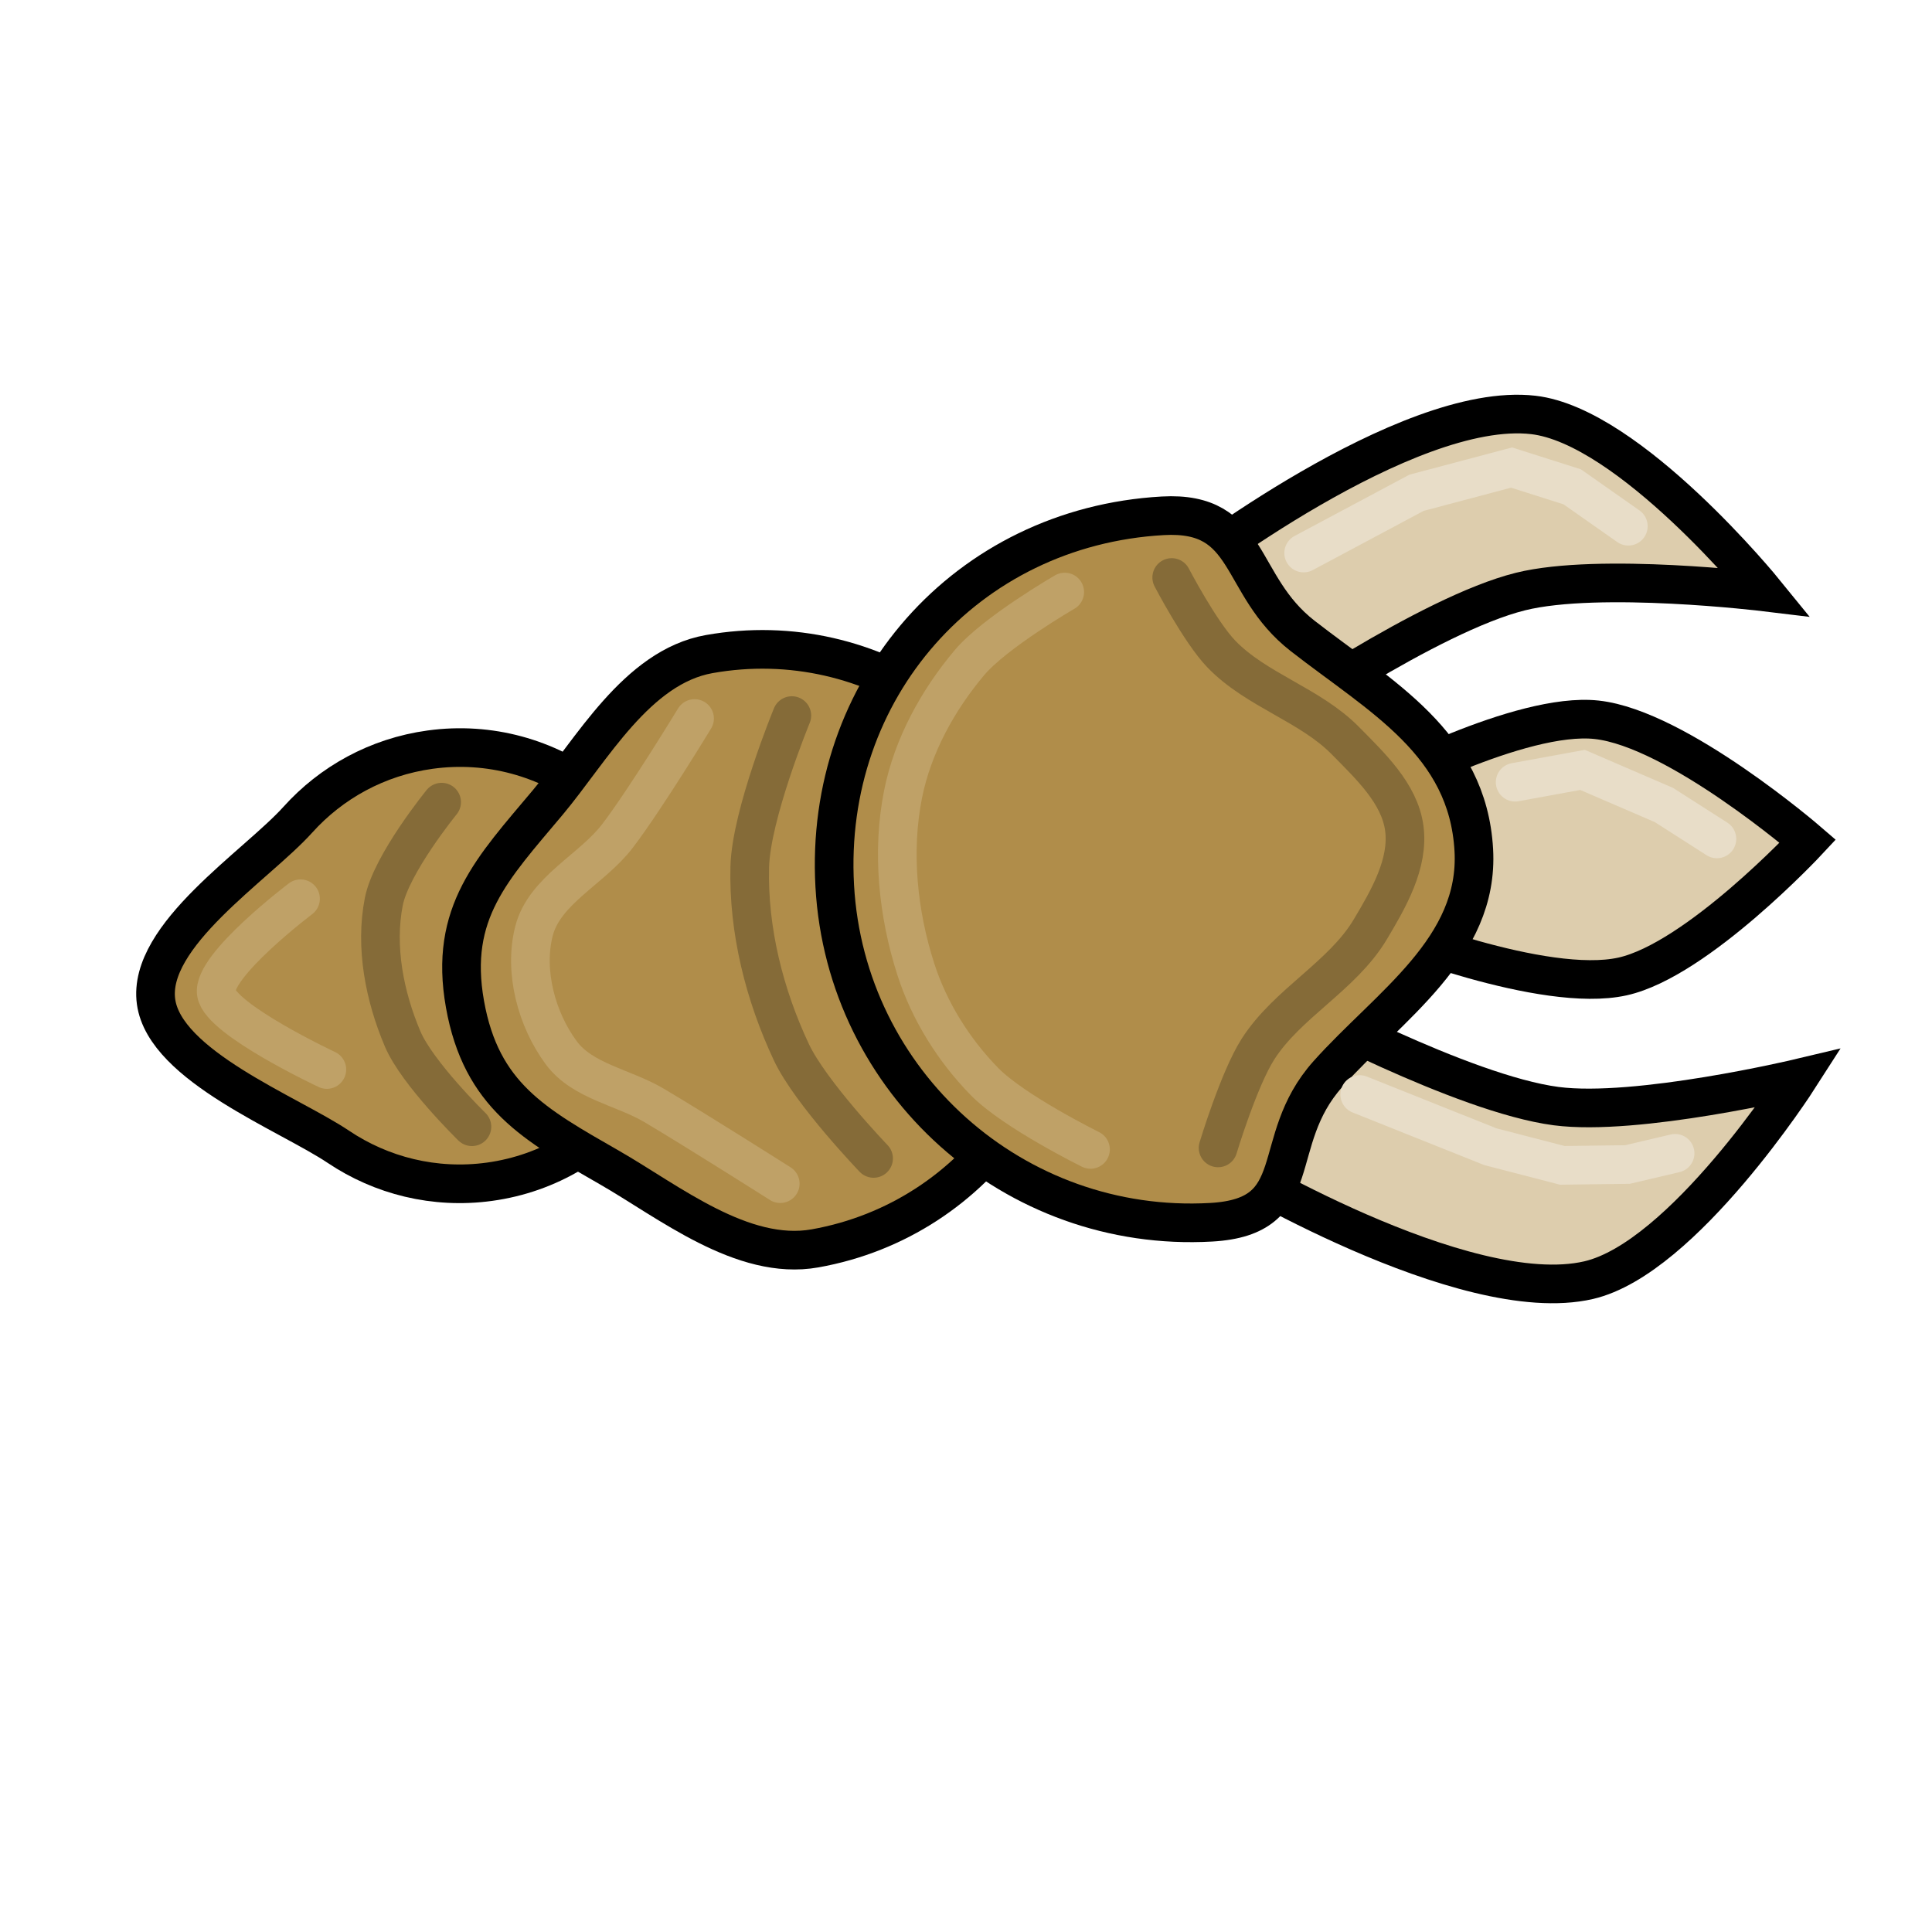
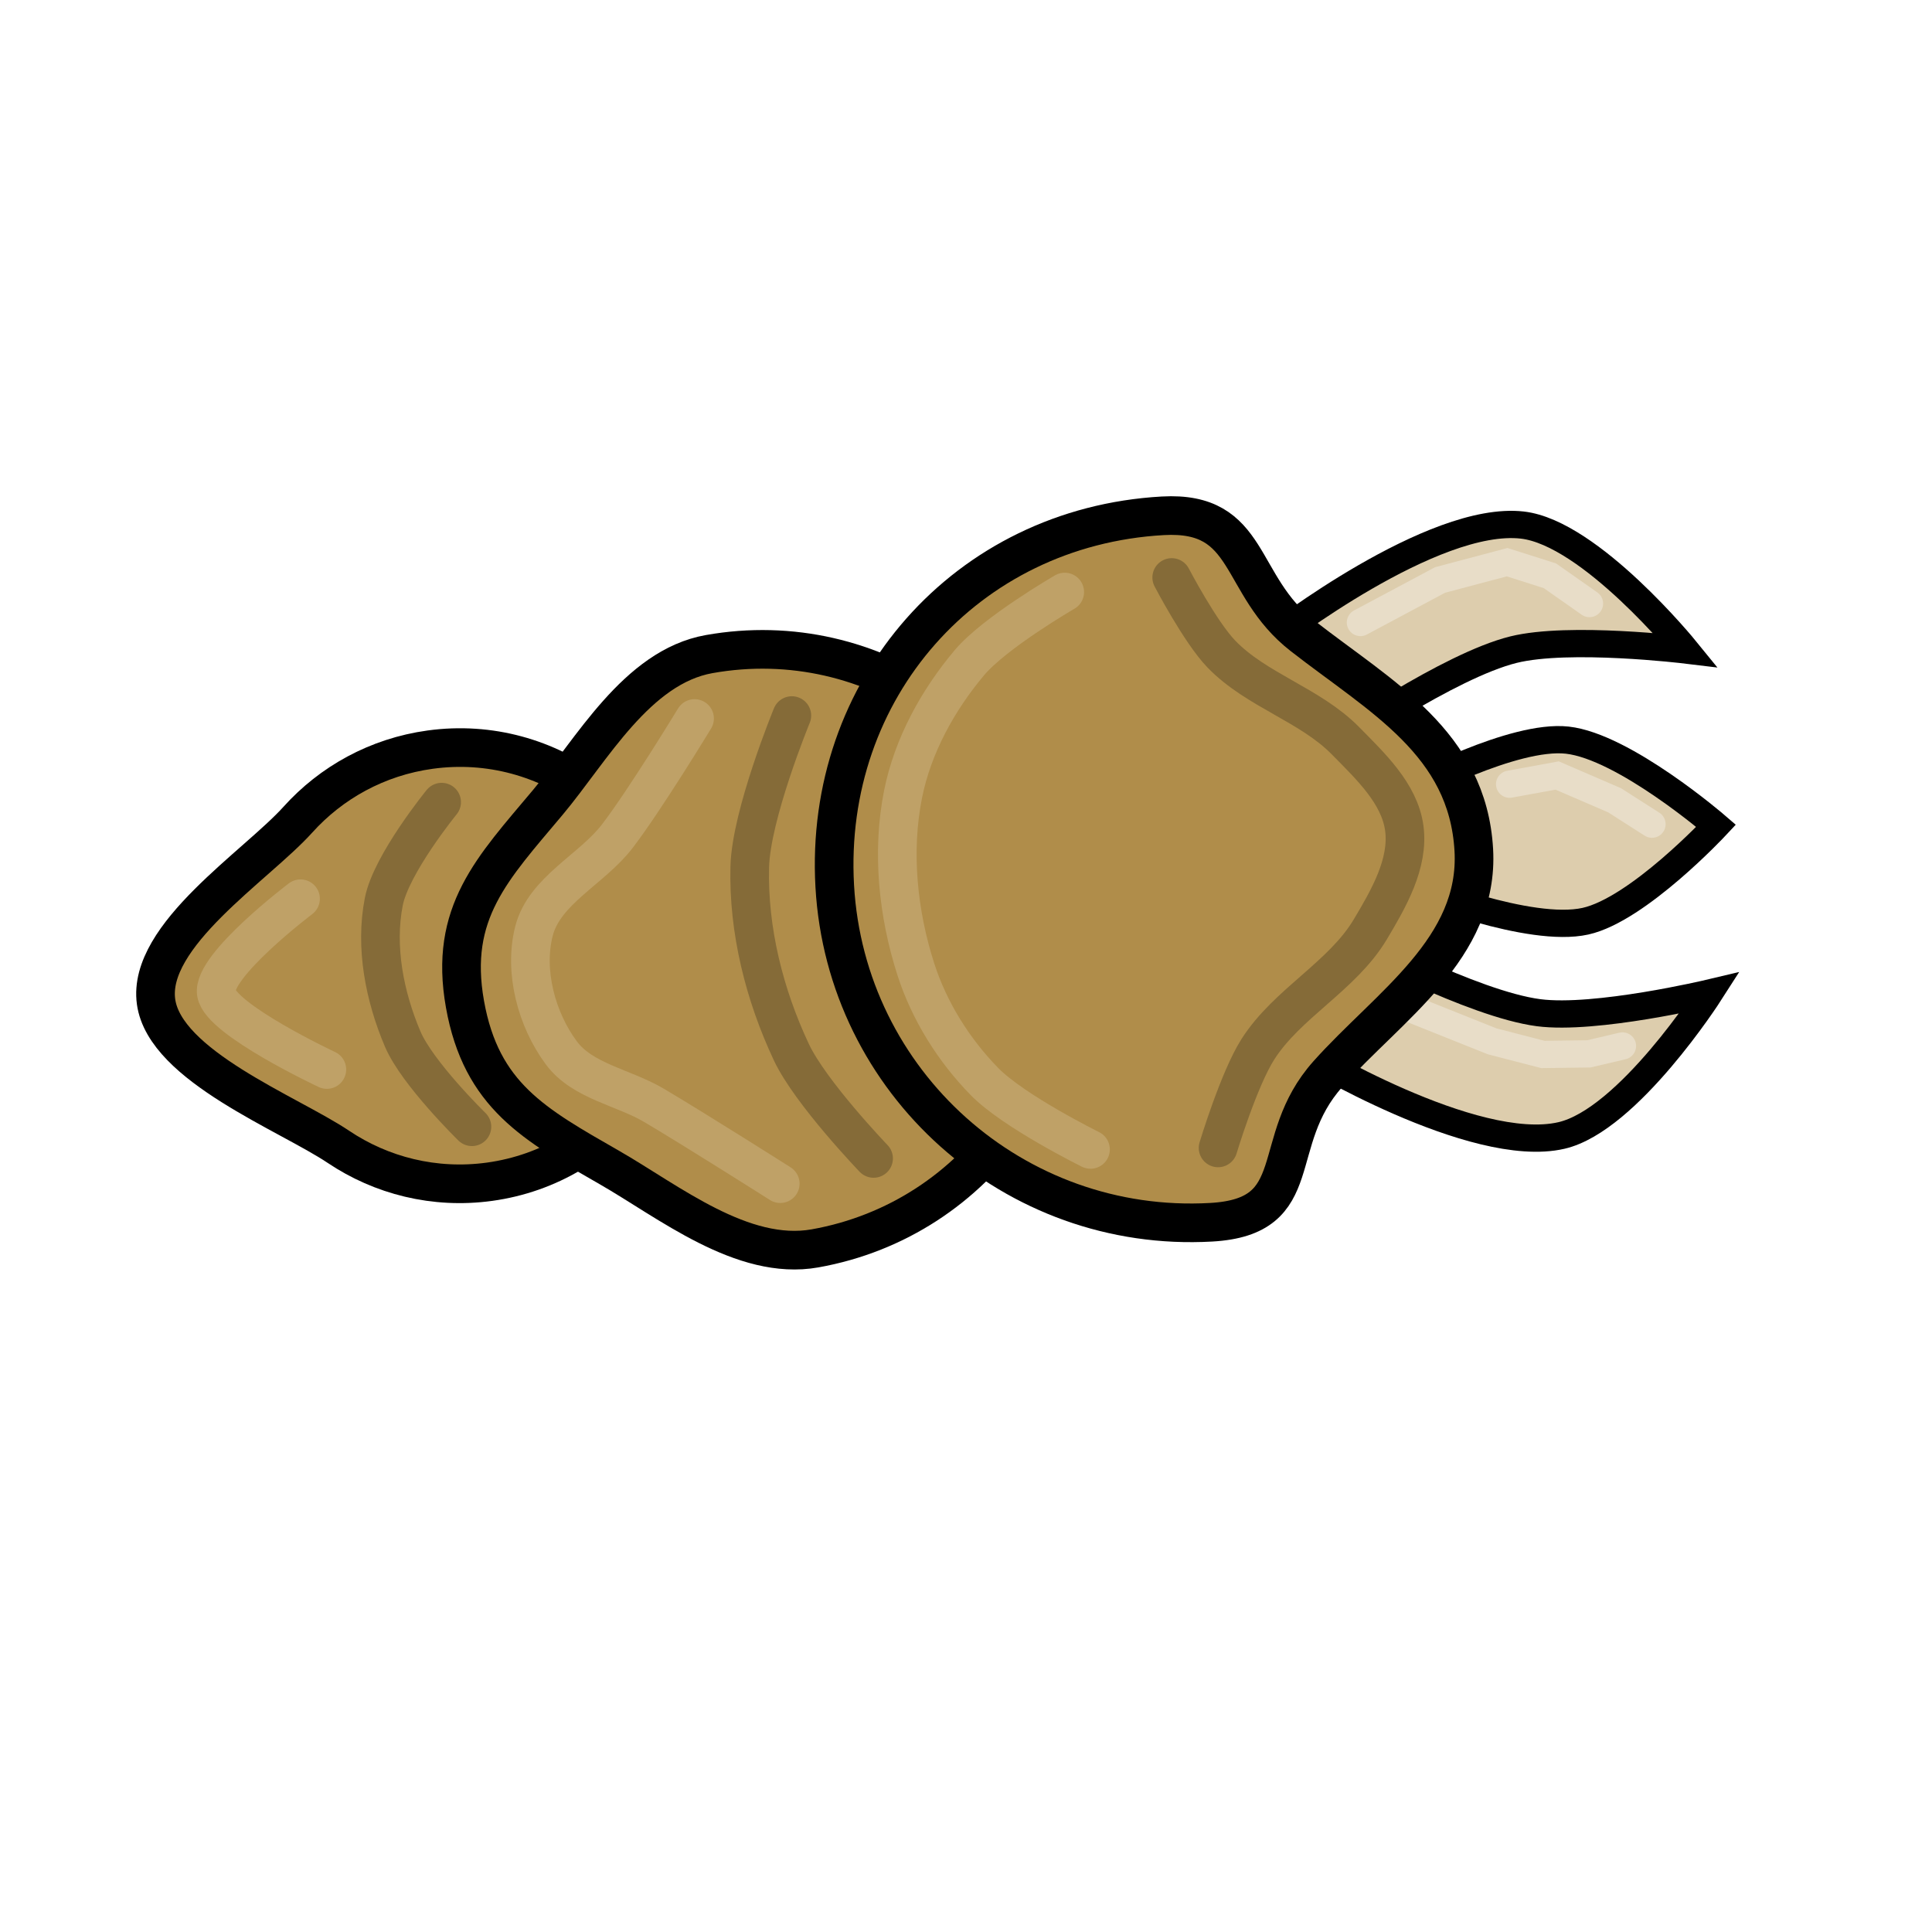
<svg xmlns="http://www.w3.org/2000/svg" width="100mm" height="100mm" viewBox="0 0 100 100" version="1.1" id="svg1">
  <defs id="defs1" />
  <g id="g69" style="display:inline">
    <g id="g56" style="display:inline" transform="rotate(-7.820157,21.55098,50.29319)">
      <path id="path54" style="fill:#b08d4a;fill-opacity:1;stroke:#000000;stroke-width:2;stroke-linecap:round;stroke-opacity:1" d="m 35.111,50.293 c 0,6.234 -5.054,11.288 -11.288,11.288 -2.879,0 -5.507,-1.078 -7.501,-2.853 -2.323,-2.068 -8.331,-5.374 -8.331,-8.728 0,-3.461 6.102,-6.265 8.555,-8.336 1.965,-1.659 4.504,-2.659 7.277,-2.659 6.234,0 11.288,5.054 11.288,11.288 z" />
      <path style="fill:none;fill-opacity:1;stroke:#856b38;stroke-width:2;stroke-linecap:round;stroke-dasharray:none;stroke-opacity:1" d="m 24.041,41.779 c 0,0 -3.019,2.815 -3.665,4.691 -0.78,2.264 -0.629,4.873 0,7.183 0.506,1.86 2.932,4.984 2.932,4.984" id="path55" />
      <path style="fill:none;fill-opacity:1;stroke:#bfa167;stroke-width:2;stroke-linecap:round;stroke-dasharray:none;stroke-opacity:1" d="m 16.272,54.68 c 0,0 -5.099,-3.302 -5.131,-4.691 -0.033,-1.438 4.984,-4.251 4.984,-4.251" id="path56" />
    </g>
    <g id="g59" transform="rotate(-10.0964,33.45976,49.75529)">
      <path id="path57" style="fill:#b08d4a;fill-opacity:1;stroke:#000000;stroke-width:2;stroke-linecap:round" d="m 55.067,50.293 c 0,8.628 -6.994,15.622 -15.622,15.622 -3.813,0 -7.032,-3.716 -9.744,-5.986 -3.424,-2.866 -5.878,-4.822 -5.878,-9.636 0,-4.814 2.628,-6.663 6.052,-9.528 2.712,-2.27 5.757,-6.094 9.57,-6.094 8.628,-10e-7 15.622,6.994 15.622,15.622 z" />
      <path style="fill:none;fill-opacity:1;stroke:#856b38;stroke-width:2;stroke-linecap:round;stroke-dasharray:none;stroke-opacity:1" d="m 43.099,38.554 c 0,0 -2.976,4.674 -3.518,7.33 -0.656,3.211 -0.414,6.658 0.44,9.822 0.604,2.237 3.225,6.157 3.225,6.157" id="path58" />
      <path style="fill:none;fill-opacity:1;stroke:#bfa167;stroke-width:2;stroke-linecap:round;stroke-dasharray:none;stroke-opacity:1" d="m 38.115,37.821 c 0,0 -3.204,3.638 -4.984,5.277 -1.611,1.484 -4.227,2.11 -5.131,4.105 -0.888,1.961 -0.667,4.524 0.293,6.45 0.821,1.646 2.858,2.317 4.251,3.518 1.94,1.672 5.717,5.131 5.717,5.131" id="path59" />
    </g>
    <g id="g68" style="fill:#b08d4a;fill-opacity:1" transform="rotate(-3.229595,-35.34495,48.97422)">
-       <path style="fill:#ddcdad;fill-opacity:1;stroke:#000000;stroke-width:2;stroke-linecap:round;stroke-dasharray:none;stroke-opacity:1" d="m 71.547,46.844 -0.053,7.292 c 0,0 8.065,3.803 12.211,3.126 3.906,-0.638 9.968,-6.45 9.968,-6.45 0,0 -6.411,-6.198 -10.555,-6.89 -3.924,-0.655 -11.572,2.923 -11.572,2.923 z" id="path60" />
-       <path style="fill:#ddcdad;fill-opacity:1;stroke:#000000;stroke-width:2;stroke-linecap:round;stroke-dasharray:none;stroke-opacity:1" d="m 62.504,65.703 c 0,0 12.028,8.282 18.563,7.154 4.951,-0.855 11.434,-9.822 11.434,-9.822 0,0 -8.471,1.515 -12.607,0.733 -4.801,-0.907 -13.315,-6.132 -13.315,-6.132 z" id="path61" />
-       <path style="fill:#ddcdad;fill-opacity:1;stroke:#000000;stroke-width:2;stroke-linecap:round;stroke-dasharray:none;stroke-opacity:1" d="m 62.167,35.137 c 0,0 12.028,-8.282 18.563,-7.154 4.951,0.855 11.434,9.822 11.434,9.822 0,0 -8.471,-1.515 -12.607,-0.733 -4.801,0.907 -13.315,6.132 -13.315,6.132 z" id="path62" />
+       <path style="display:inline;fill:#ddcdad;fill-opacity:1;stroke:#000000;stroke-width:1.411;stroke-linecap:round;stroke-dasharray:none;stroke-opacity:1" d="m 73.369,46.949 -0.037,5.144 c 0,0 5.689,2.683 8.615,2.205 2.756,-0.45 7.032,-4.55 7.032,-4.55 0,0 -4.523,-4.372 -7.446,-4.861 -2.768,-0.462 -8.164,2.062 -8.164,2.062 z" id="path60" />
+       <path style="display:inline;fill:#ddcdad;fill-opacity:1;stroke:#000000;stroke-width:1.411;stroke-linecap:round;stroke-dasharray:none;stroke-opacity:1" d="m 66.99,60.254 c 0,0 8.485,5.843 13.095,5.047 3.493,-0.603 8.067,-6.929 8.067,-6.929 0,0 -5.976,1.068 -8.894,0.517 -3.387,-0.64 -9.393,-4.326 -9.393,-4.326 z" id="path61" />
+       <path style="display:inline;fill:#ddcdad;fill-opacity:1;stroke:#000000;stroke-width:1.411;stroke-linecap:round;stroke-dasharray:none;stroke-opacity:1" d="m 66.752,38.69 c 0,0 8.485,-5.843 13.095,-5.047 3.493,0.603 8.067,6.929 8.067,6.929 0,0 -5.976,-1.068 -8.894,-0.517 -3.387,0.64 -9.393,4.326 -9.393,4.326 z" id="path62" />
+       <path style="display:inline;fill:none;fill-opacity:1;stroke:#e8ddc8;stroke-width:1.411;stroke-linecap:round;stroke-dasharray:none;stroke-opacity:1" d="m 71.191,38.205 4.24,-1.965 3.516,-0.724 2.172,0.827 1.965,1.551" id="path66" />
+       <path style="display:inline;fill:none;fill-opacity:1;stroke:#e8ddc8;stroke-width:1.411;stroke-linecap:round;stroke-dasharray:none;stroke-opacity:1" d="m 78.43,46.996 2.482,-0.31 2.896,1.448 1.862,1.344" id="path67" />
+       <path style="display:inline;fill:none;fill-opacity:1;stroke:#e8ddc8;stroke-width:1.411;stroke-linecap:round;stroke-dasharray:none;stroke-opacity:1" d="m 72.122,58.061 4.654,2.172 2.585,0.827 2.379,0.103 1.758,-0.31" id="path68" />
      <path id="path63" style="fill:#b08d4a;fill-opacity:1;stroke:#000000;stroke-width:2;stroke-linecap:round" d="m 76.387,50.293 c 0,5.101 -4.853,7.813 -8.195,11.155 -3.343,3.343 -1.364,7.316 -6.464,7.316 -10.201,0 -18.471,-8.27 -18.471,-18.471 0,-10.201 7.83,-18.178 18.031,-18.178 4.653,0 3.626,3.773 6.874,6.612 3.873,3.386 8.225,6.017 8.225,11.566 z" />
      <path style="fill:none;fill-opacity:1;stroke:#856b38;stroke-width:2;stroke-linecap:round;stroke-dasharray:none;stroke-opacity:1" d="m 61.57,35.329 c 0,0 1.316,2.912 2.346,4.105 1.705,1.976 4.435,2.876 6.157,4.838 1.2,1.367 2.644,2.878 2.785,4.691 0.143,1.836 -1.02,3.605 -2.052,5.131 -1.589,2.347 -4.499,3.565 -6.157,5.864 -1.074,1.489 -2.346,4.984 -2.346,4.984" id="path64" />
      <path style="fill:none;fill-opacity:1;stroke:#bfa167;stroke-width:2;stroke-linecap:round;stroke-dasharray:none;stroke-opacity:1" d="m 55.999,35.769 c 0,0 -3.726,1.884 -5.131,3.372 -1.743,1.847 -3.174,4.139 -3.811,6.597 -0.761,2.933 -0.616,6.156 0.147,9.089 0.572,2.201 1.728,4.299 3.225,6.01 1.429,1.633 5.277,3.811 5.277,3.811" id="path65" />
-       <path style="fill:none;fill-opacity:1;stroke:#e8ddc8;stroke-width:2;stroke-linecap:round;stroke-dasharray:none;stroke-opacity:1" d="m 68.46,34.45 6.01,-2.785 4.984,-1.026 3.078,1.173 2.785,2.199" id="path66" />
-       <path style="fill:none;fill-opacity:1;stroke:#e8ddc8;stroke-width:2;stroke-linecap:round;stroke-dasharray:none;stroke-opacity:1" d="m 78.721,46.91 3.518,-0.44 4.105,2.052 2.639,1.906" id="path67" />
-       <path style="fill:none;fill-opacity:1;stroke:#e8ddc8;stroke-width:2;stroke-linecap:round;stroke-dasharray:none;stroke-opacity:1" d="m 69.779,62.596 6.597,3.078 3.665,1.173 3.372,0.147 2.492,-0.44" id="path68" />
    </g>
  </g>
</svg>
